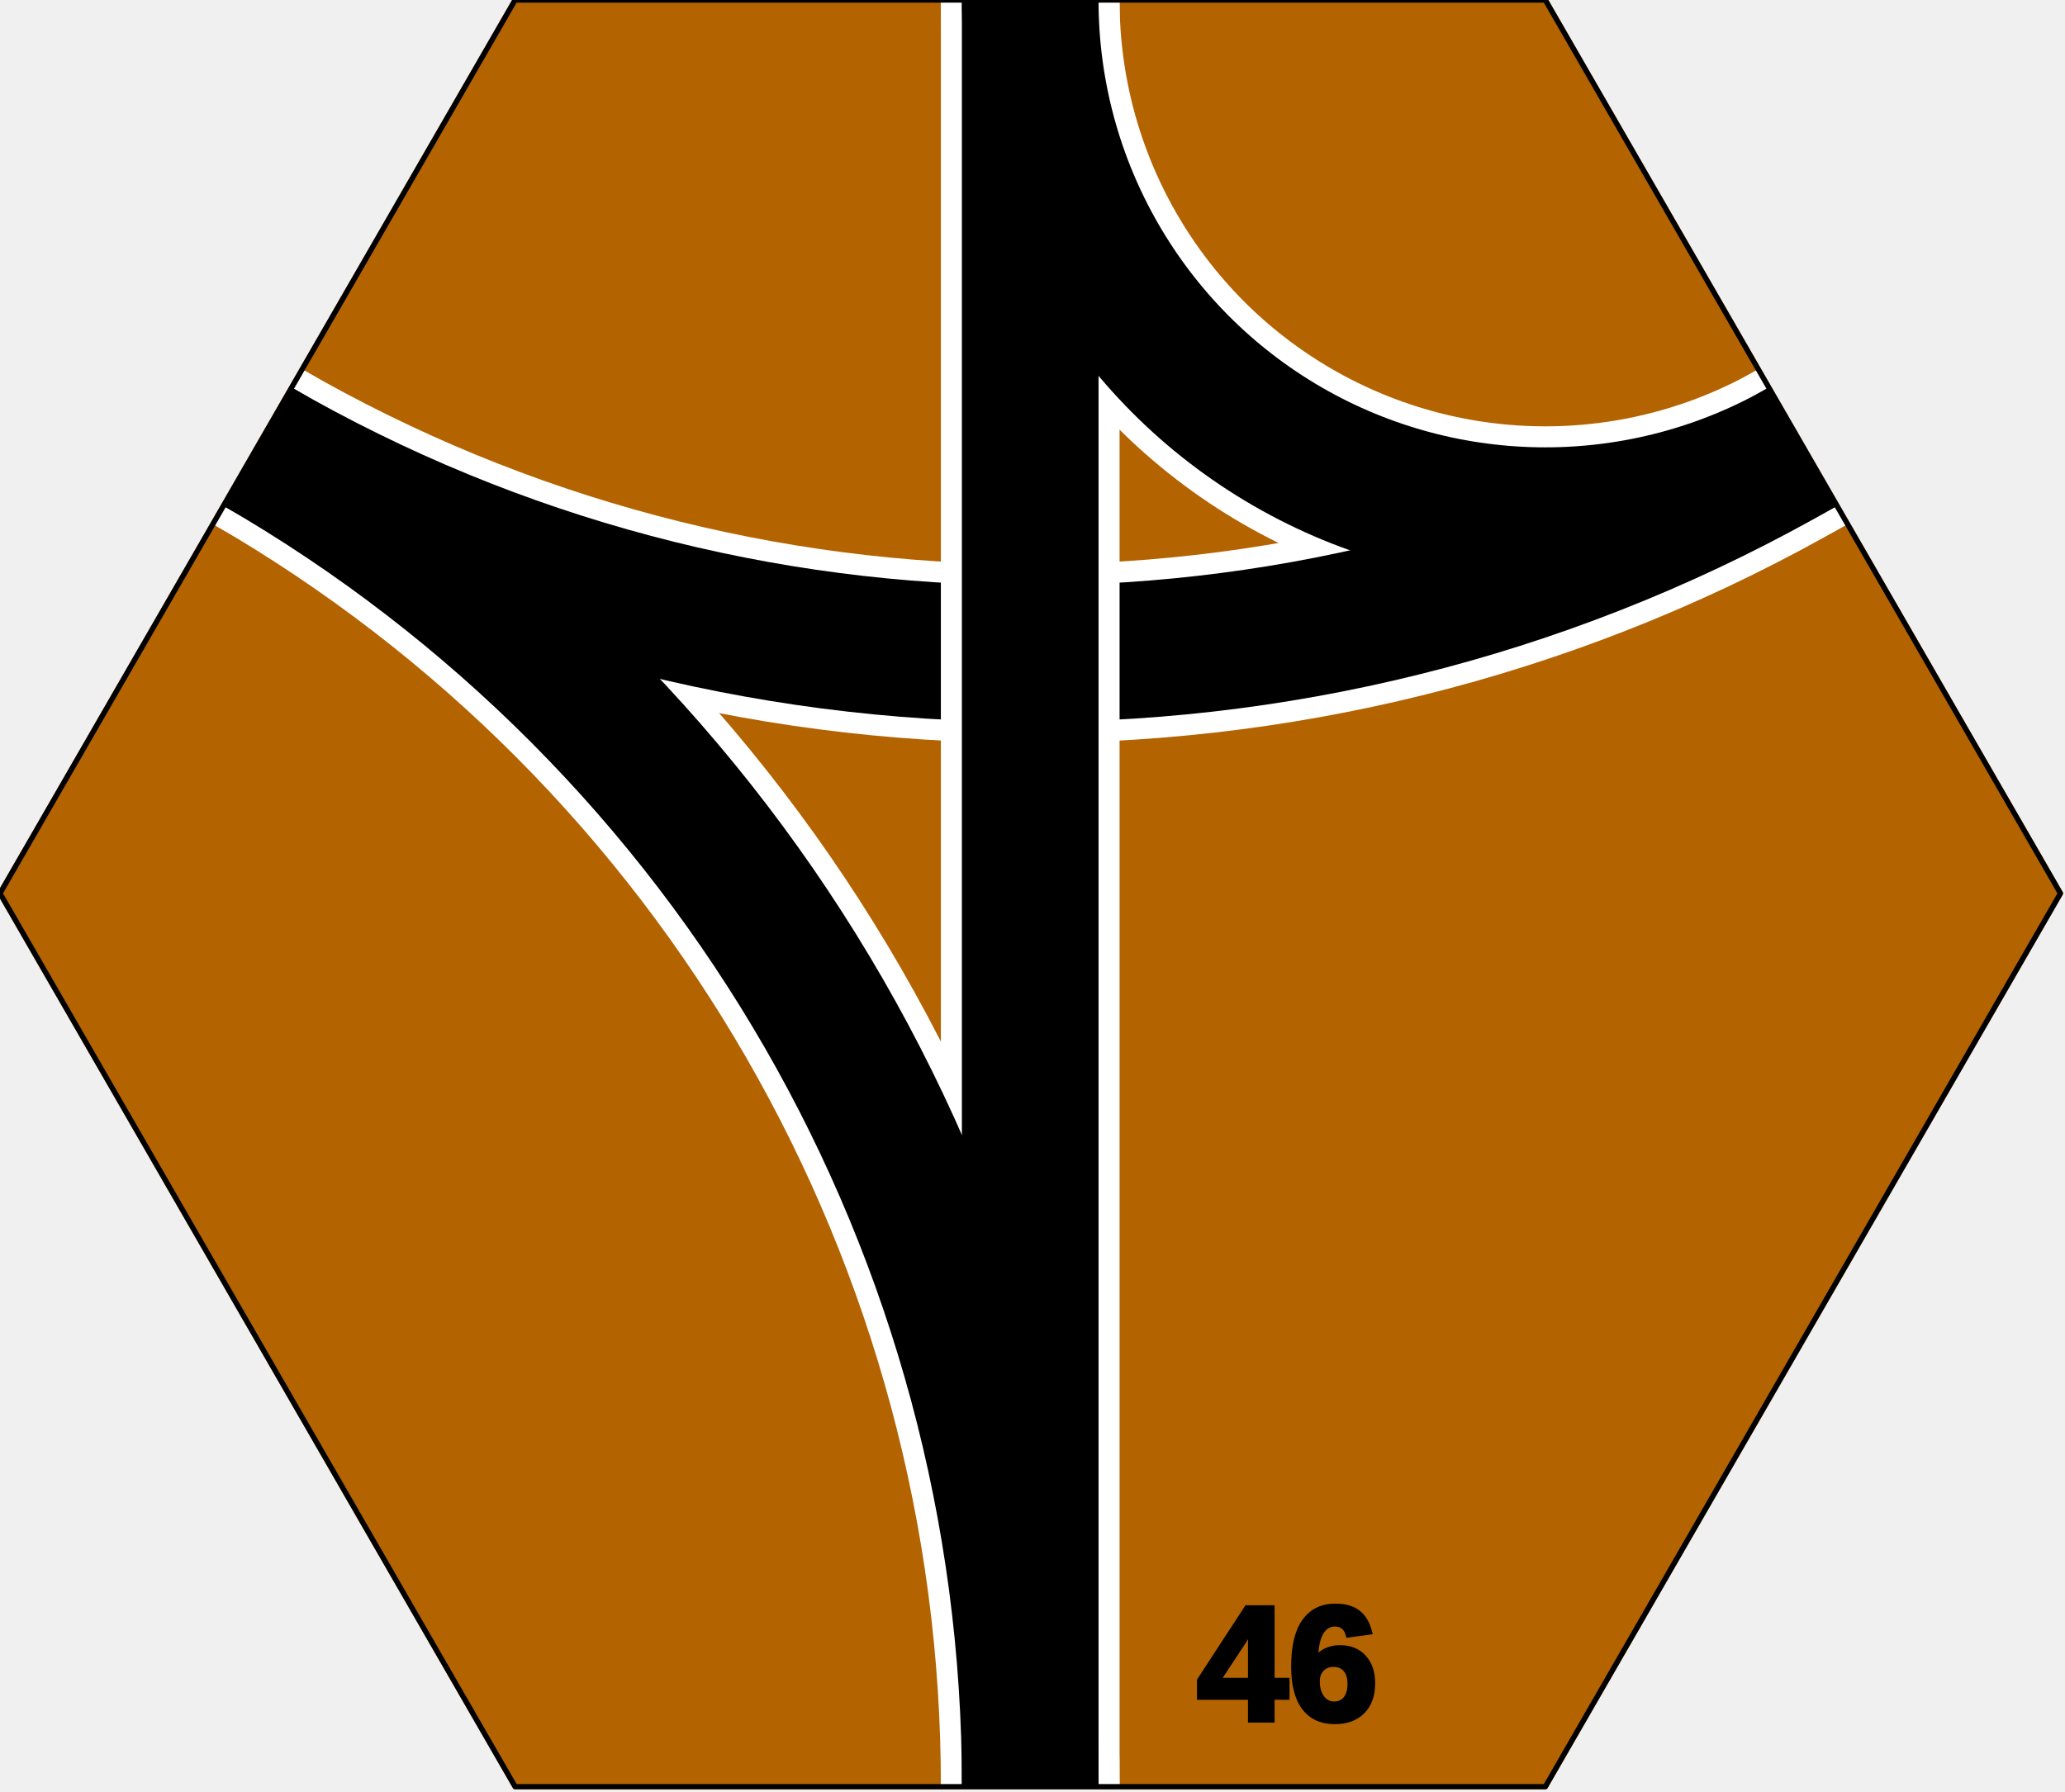
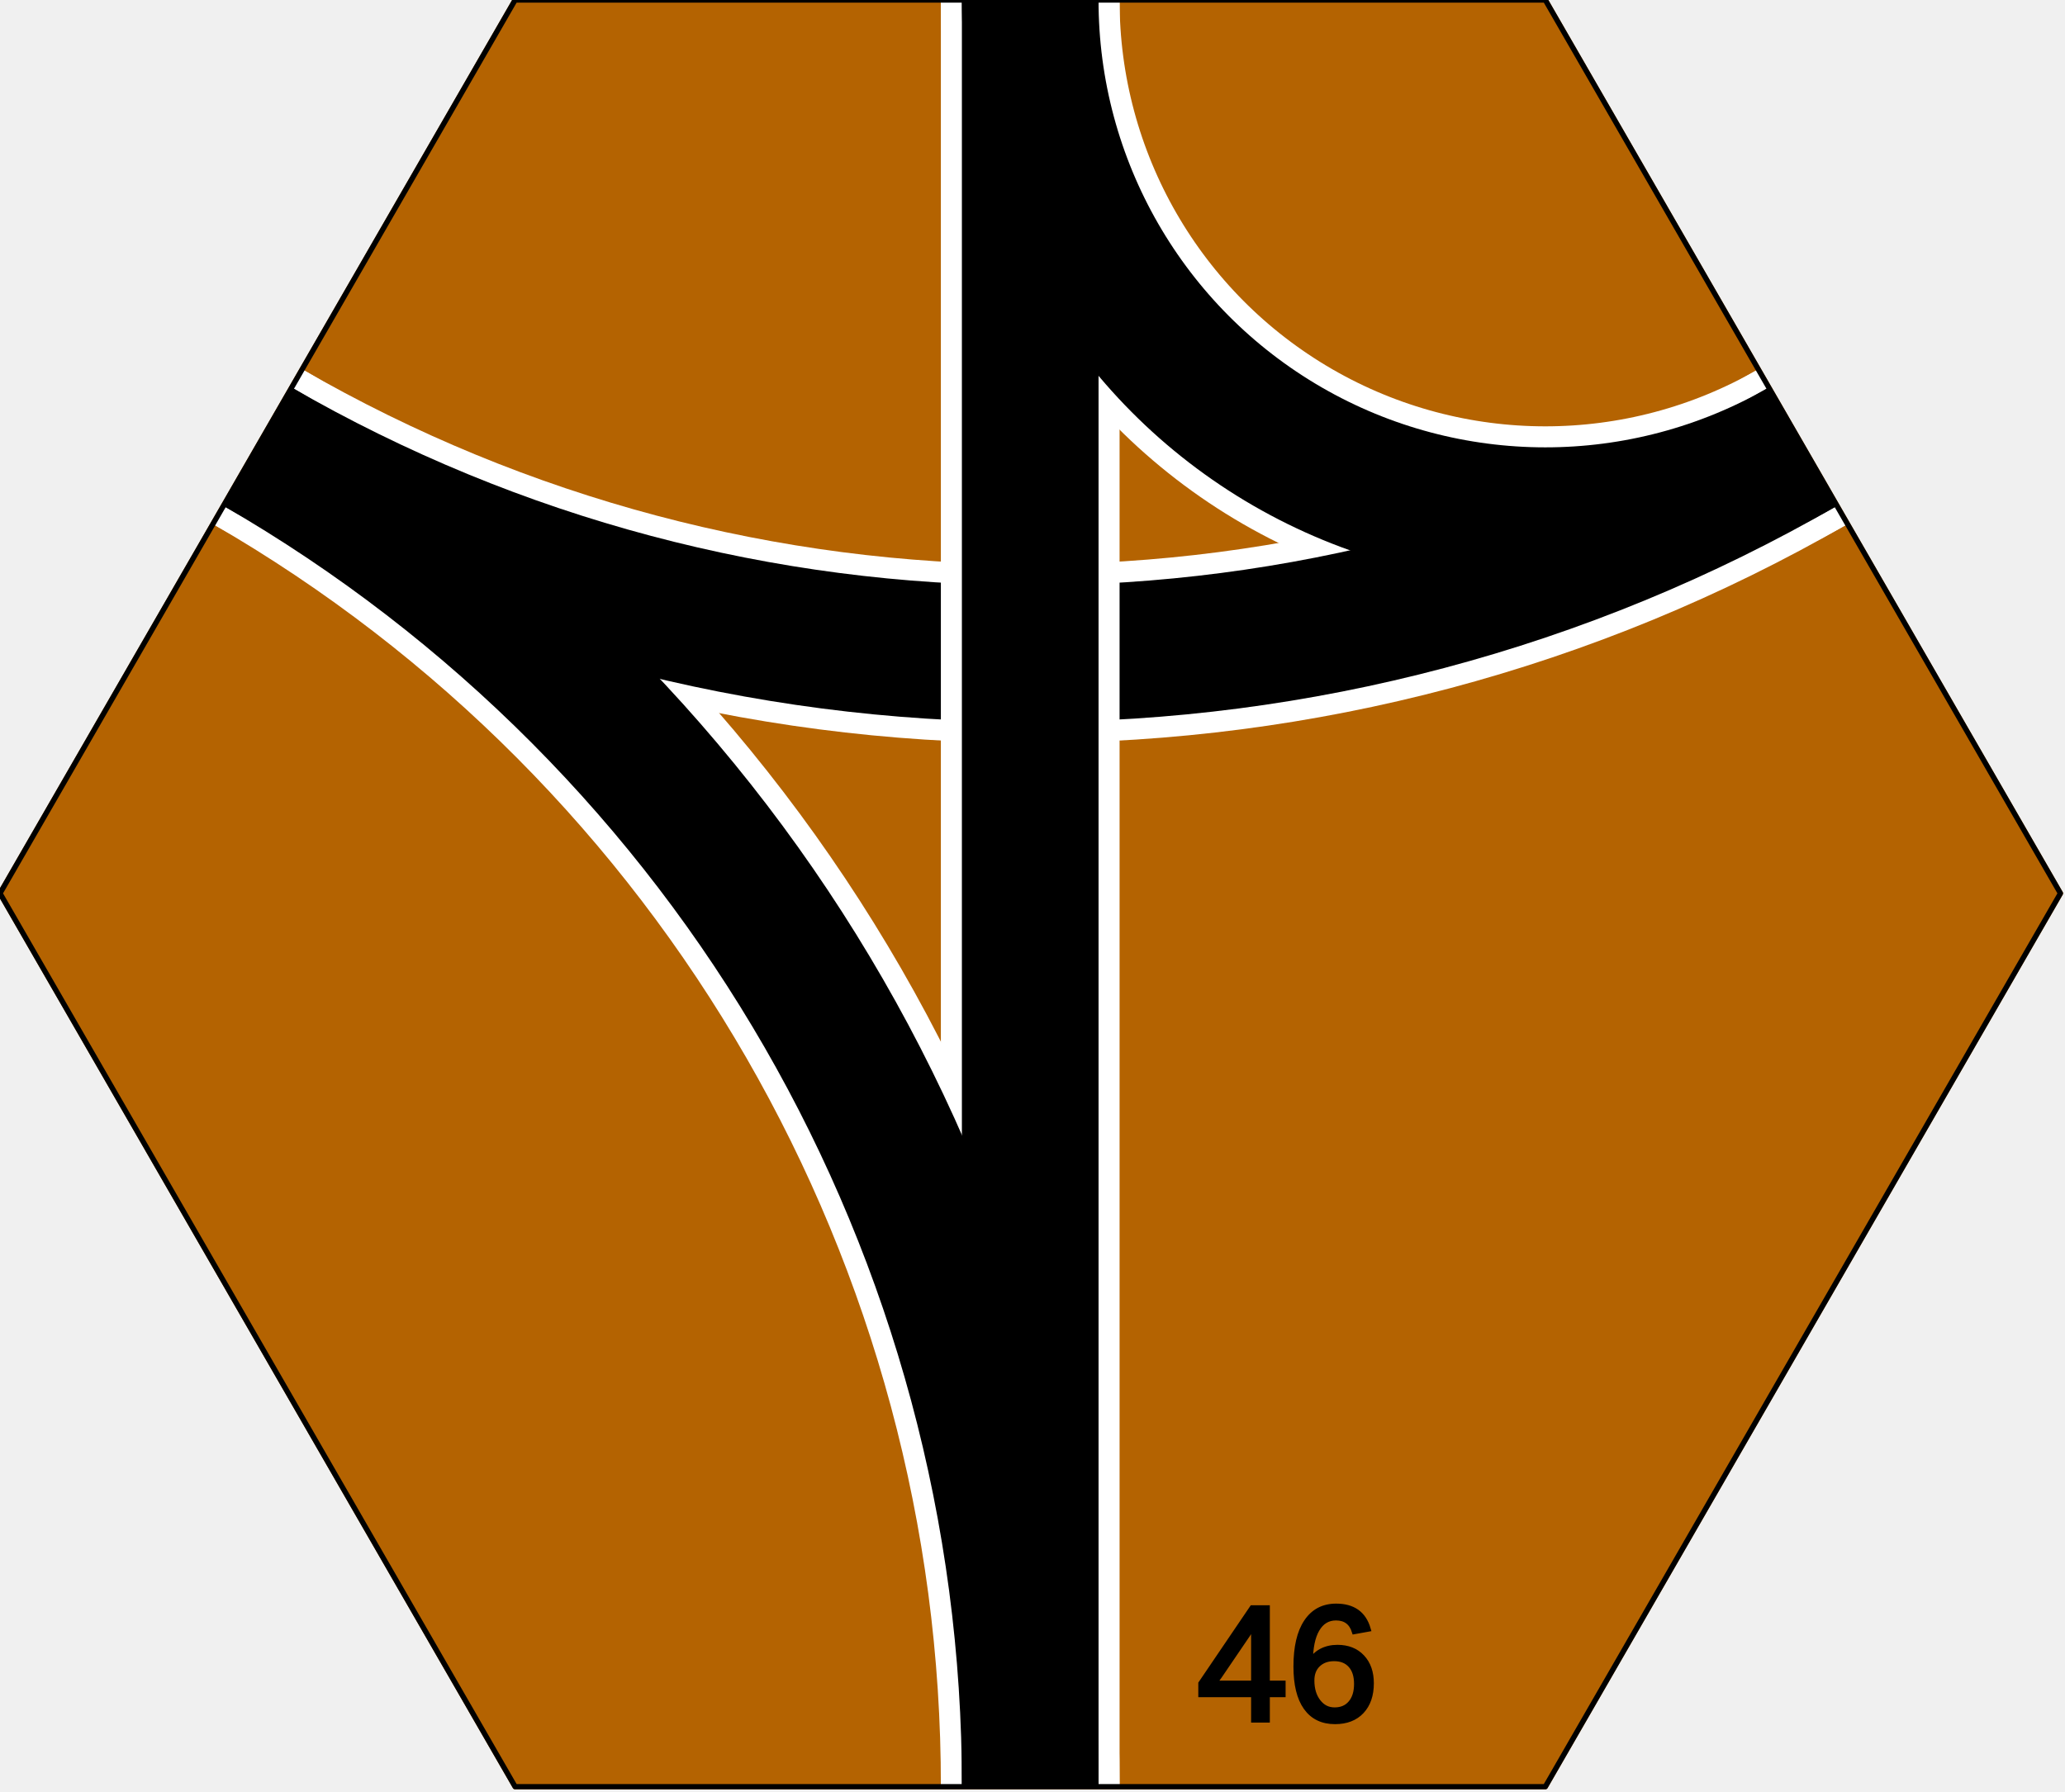
<svg xmlns="http://www.w3.org/2000/svg" version="1.1">
  <path d=" M 98,0 L 294,0 L 392,170 L 294,340 L 98,340 L 0,170 Z" fill="#B46301" stroke="#B46301" stroke-width="1" stroke-linejoin="round" />
-   <text x="245" y="318" dy="0.3em" fill="#000000" stroke="#000000" text-anchor="middle" font-family="Arial" font-size="31" font-weight="bold">46</text>
+   <text x="245" y="318" dy="0.3em" fill="#000000" stroke="#000000" text-anchor="middle" font-family="Arial" font-size="31">46</text>
  <path d="M 49,85 A 294,294 0 0,0 343,85" fill="none" stroke="#FFFFFF" stroke-width="34" stroke-linecap="butt" stroke-linejoin="round" />
  <path d="M 196,0 A 98,98 0 0,0 343,85" fill="none" stroke="#FFFFFF" stroke-width="34" stroke-linecap="butt" stroke-linejoin="round" />
  <path d="M 196,340 A 294,294 0 0,0 49,85" fill="none" stroke="#FFFFFF" stroke-width="34" stroke-linecap="butt" stroke-linejoin="round" />
  <path d="M 49,85 A 294,294 0 0,0 343,85" fill="none" stroke="#000000" stroke-width="26" stroke-linecap="butt" stroke-linejoin="round" />
  <path d="M 196,340 L 196,0" fill="none" stroke="#FFFFFF" stroke-width="34" stroke-linecap="butt" stroke-linejoin="round" />
  <path d="M 196,0 A 98,98 0 0,0 343,85" fill="none" stroke="#000000" stroke-width="26" stroke-linecap="butt" stroke-linejoin="round" />
  <path d="M 196,340 A 294,294 0 0,0 49,85" fill="none" stroke="#000000" stroke-width="26" stroke-linecap="butt" stroke-linejoin="round" />
  <path d="M 196,340 L 196,0" fill="none" stroke="#000000" stroke-width="26" stroke-linecap="butt" stroke-linejoin="round" />
  <path d=" M 98,0 L 294,0 L 392,170 L 294,340 L 98,340 L 0,170 Z" fill="none" stroke="black" stroke-width="1" stroke-linejoin="round" />
</svg>
